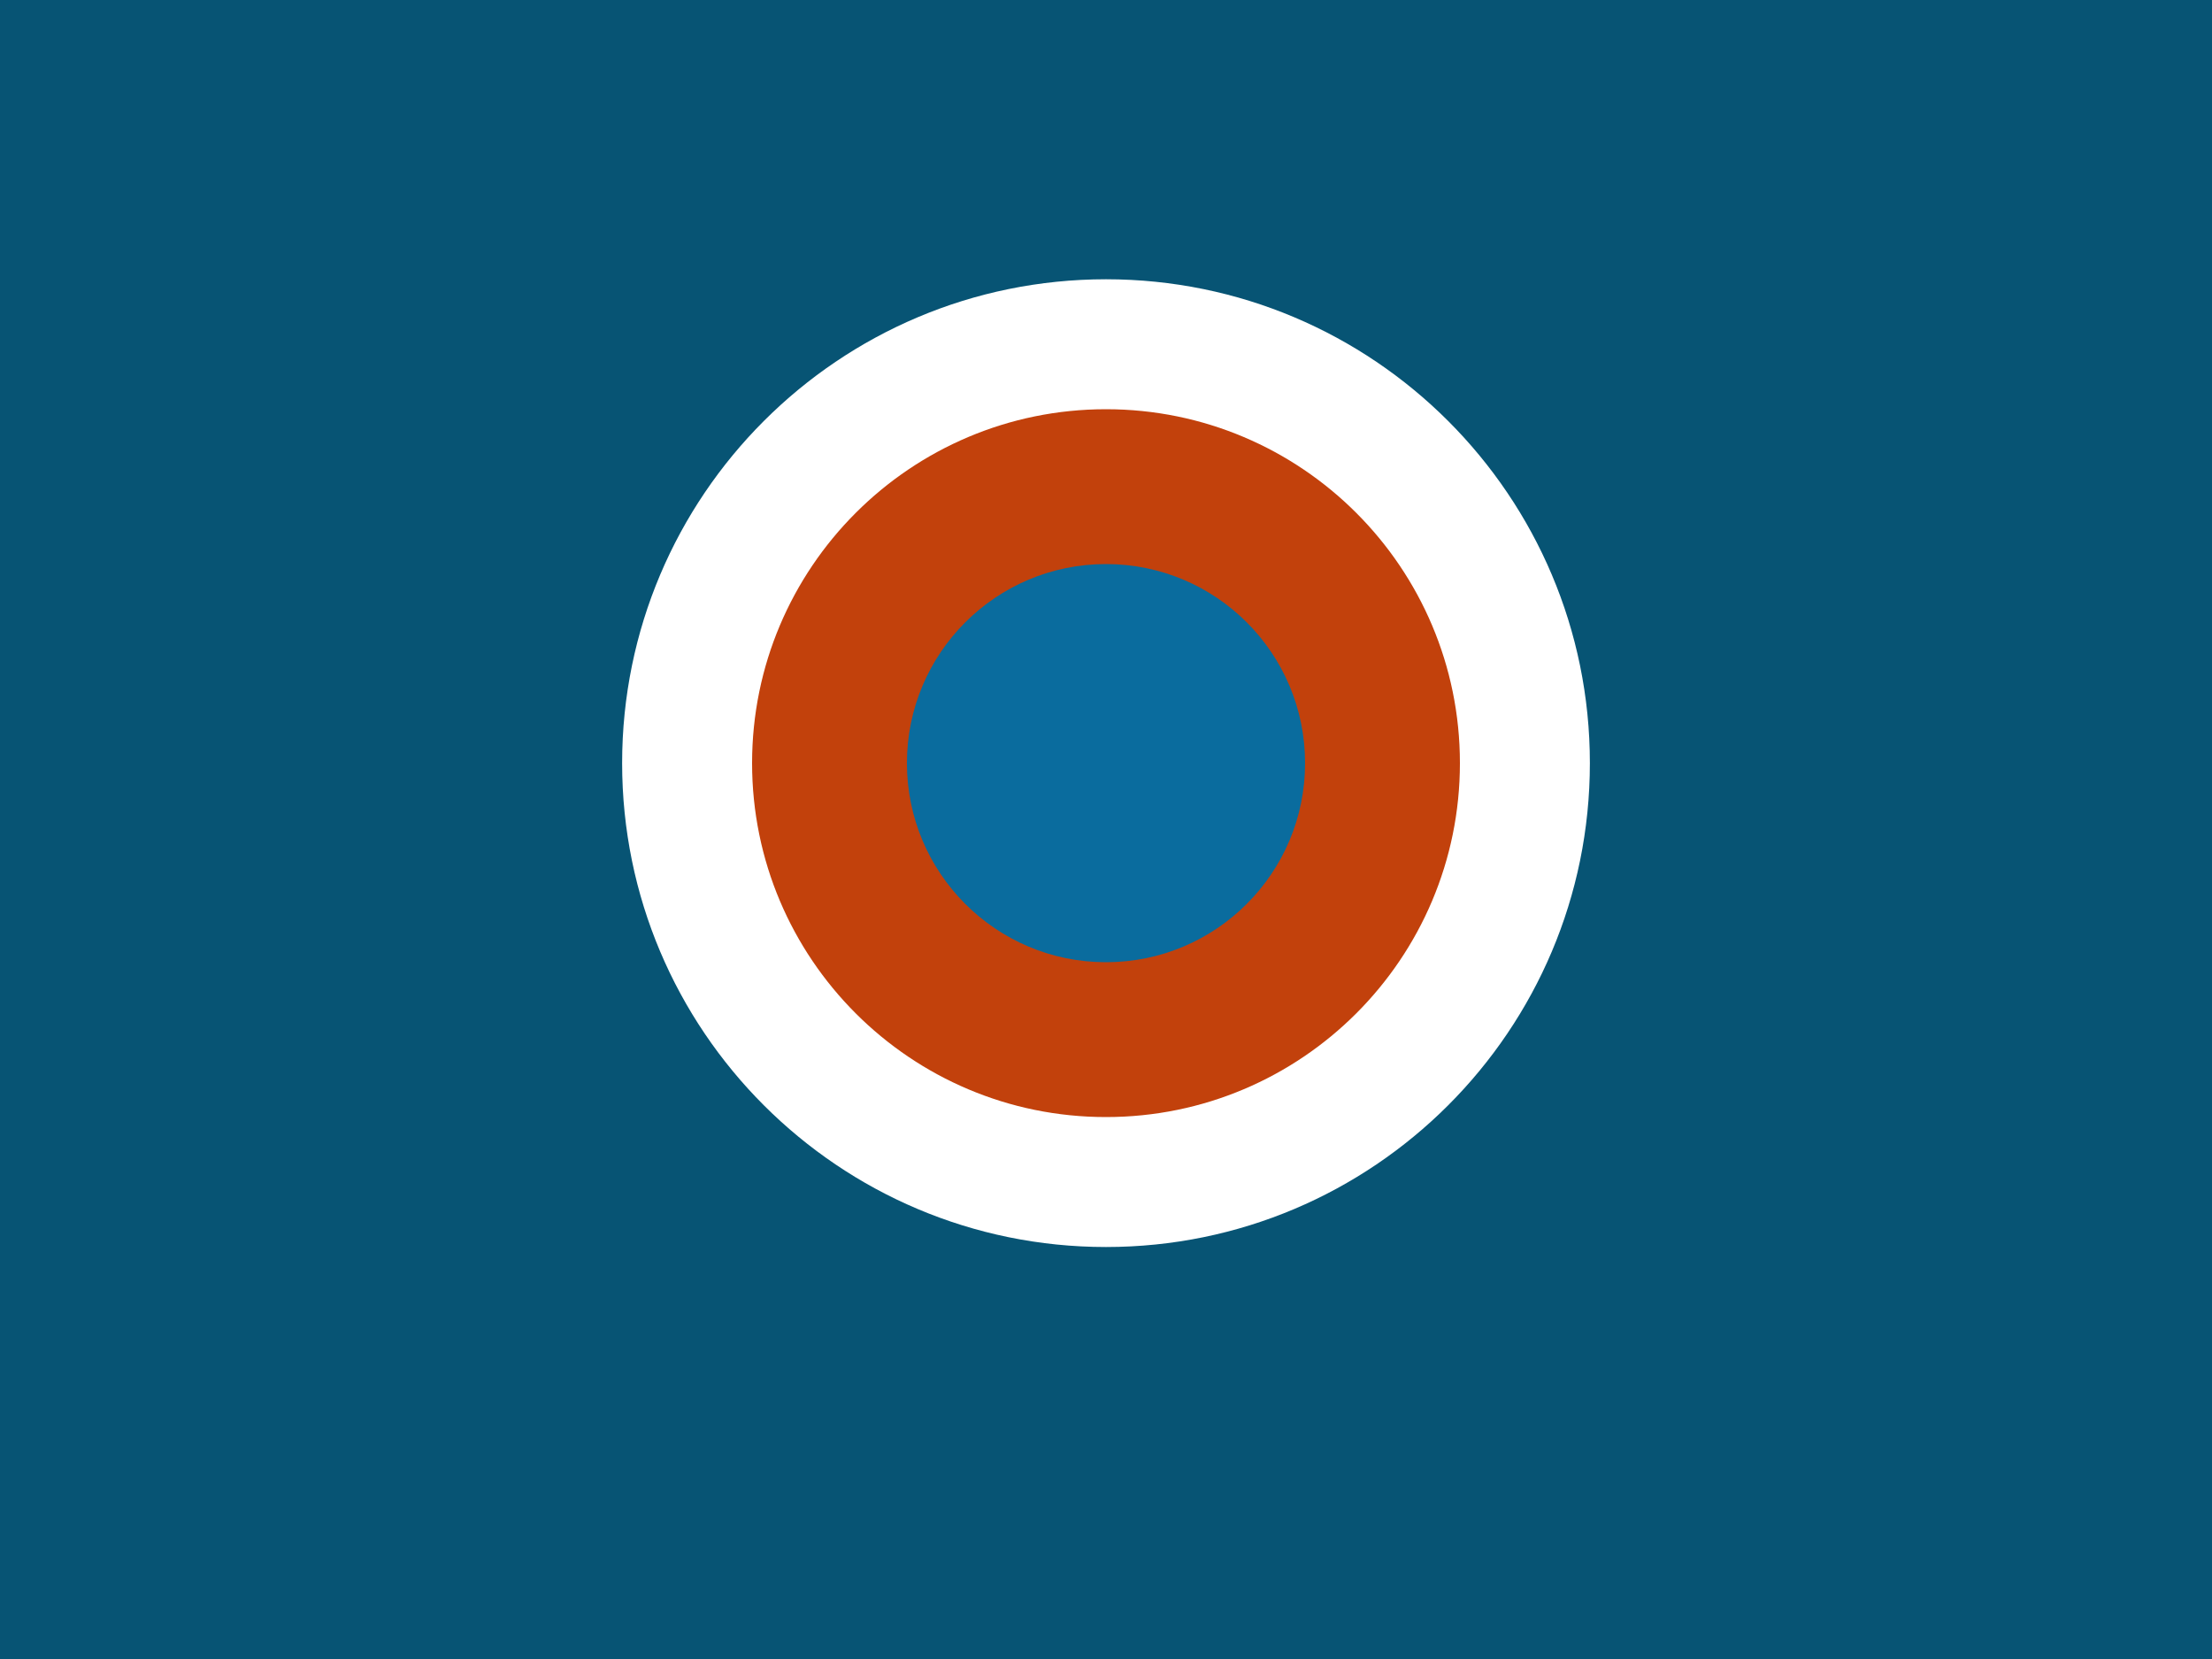
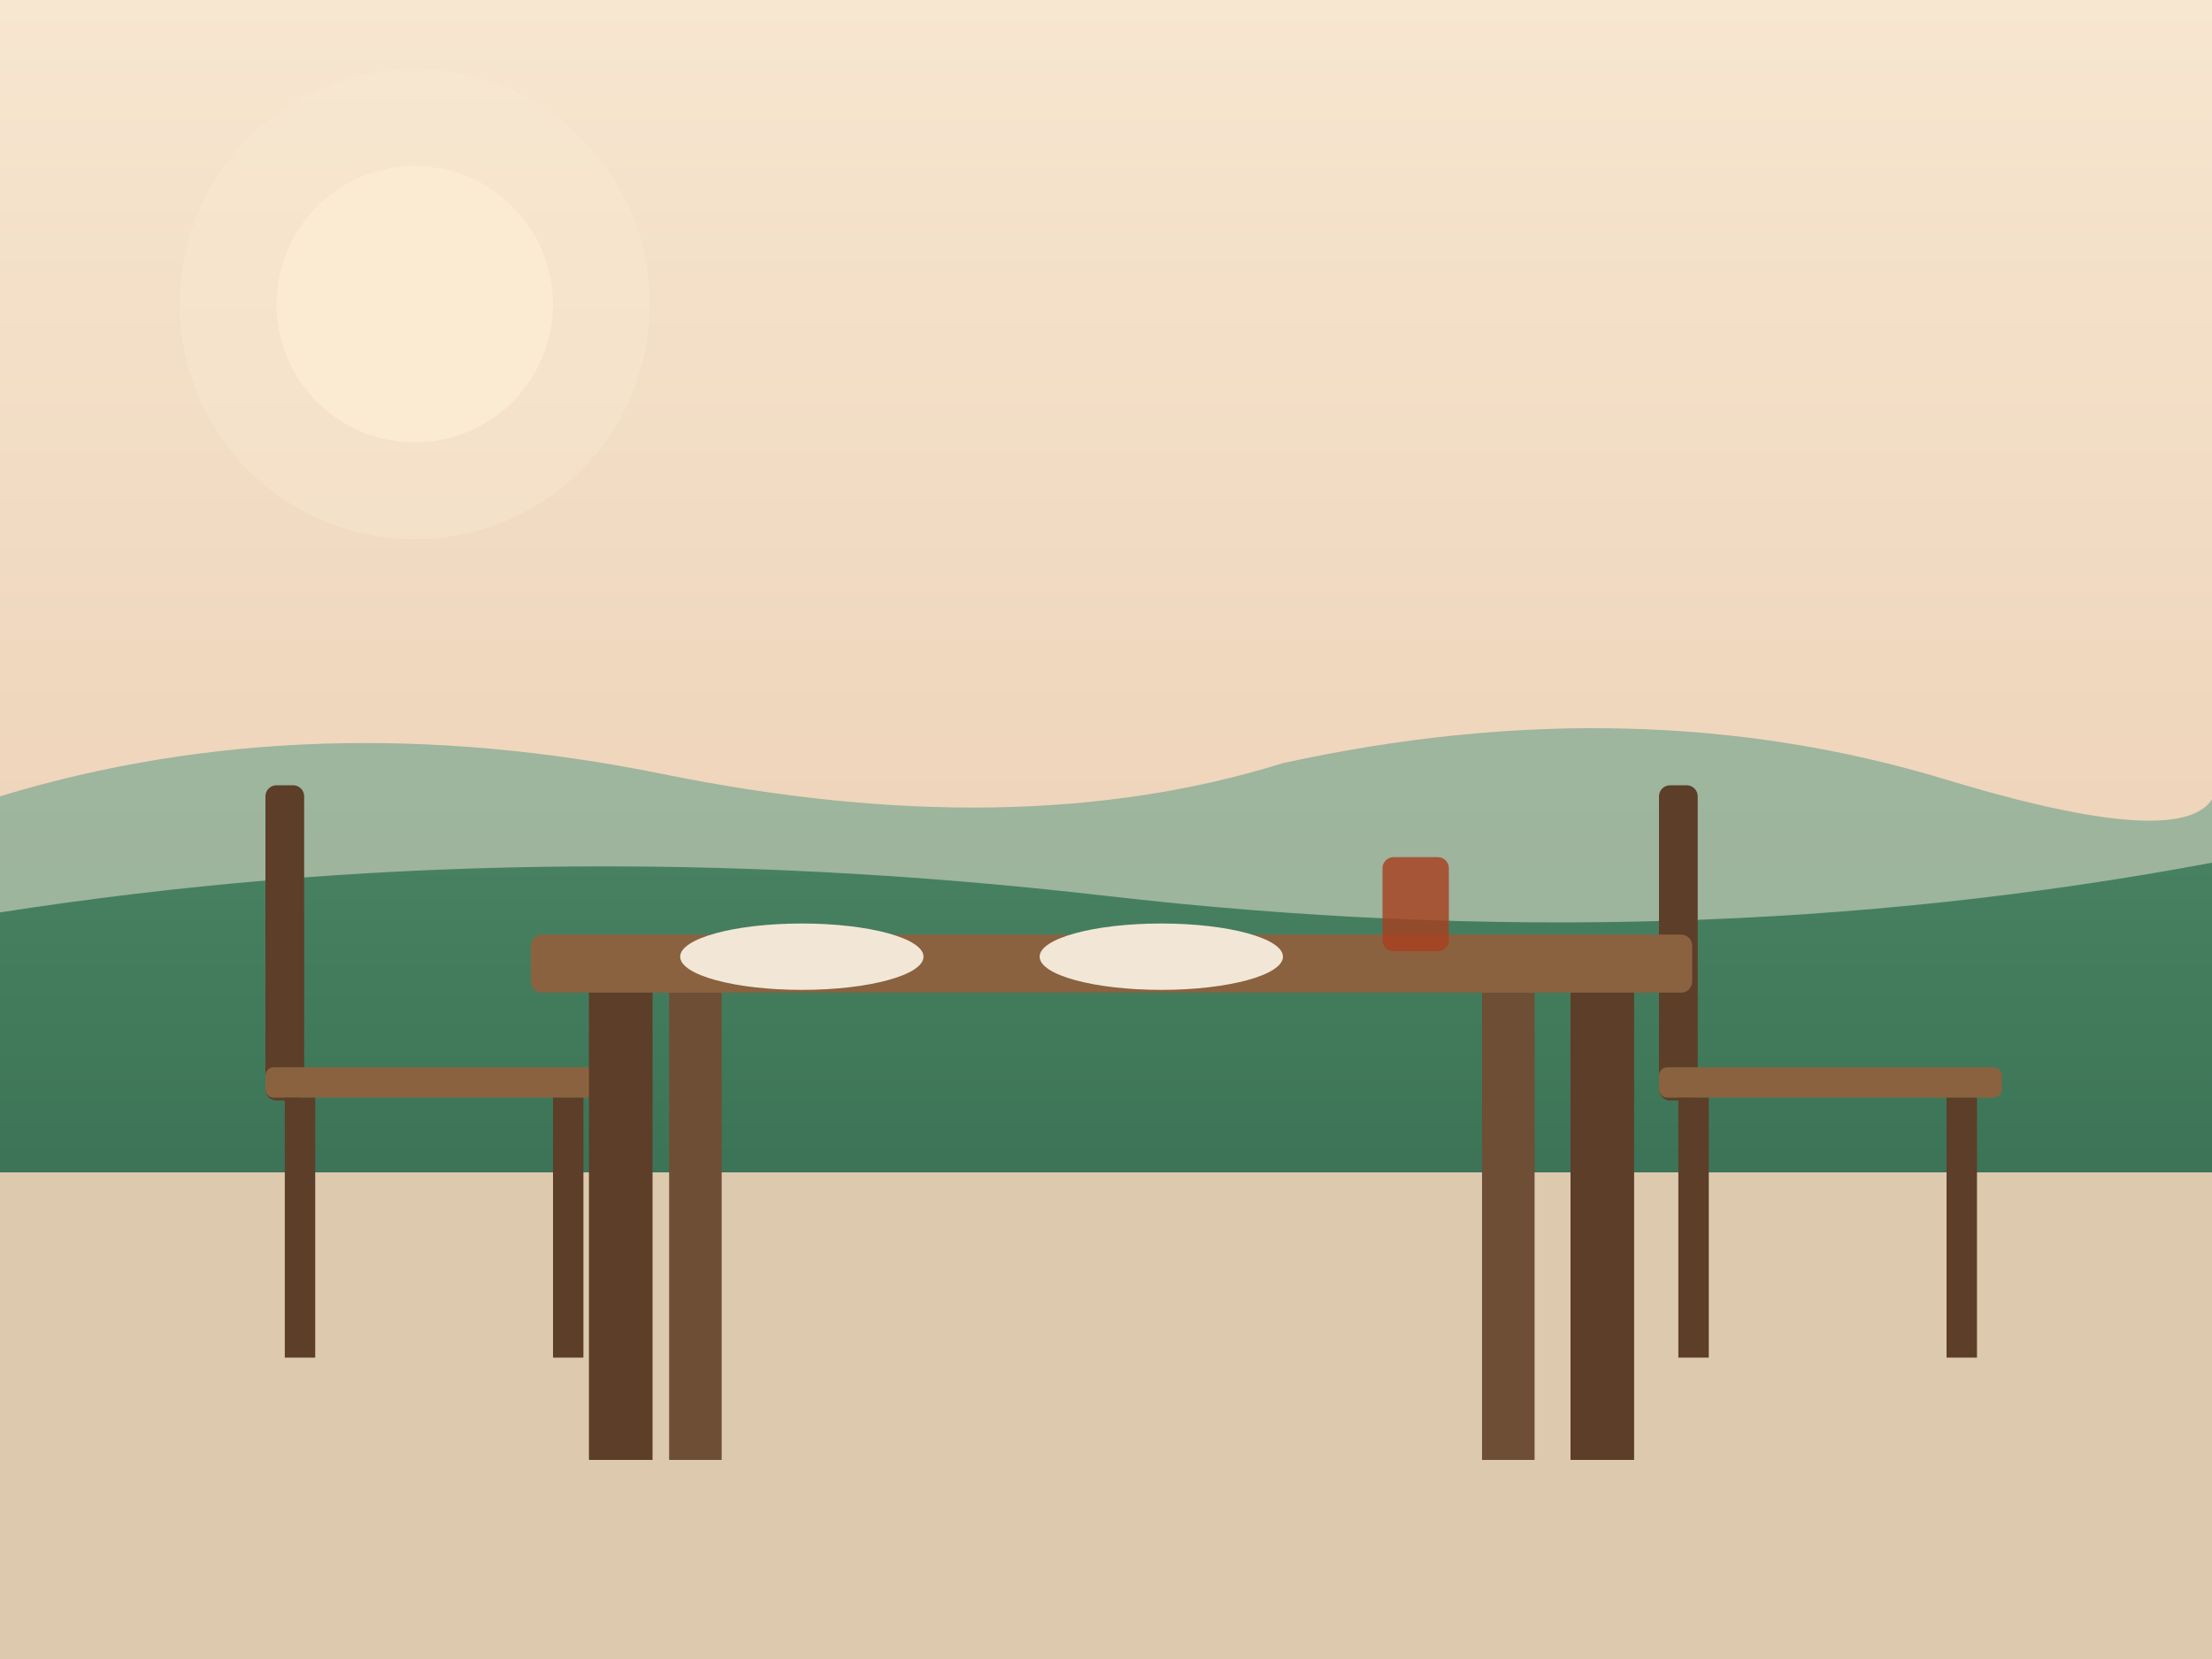
<svg xmlns="http://www.w3.org/2000/svg" viewBox="0 0 800 600" width="800" height="600" role="img" aria-label="Bàn ăn ngoài hiên">
-   <rect width="800" height="600" fill="#075474" />
-   <circle cx="400" cy="276" r="175" fill="#FFFFFF" />
-   <circle cx="400" cy="276" r="128" fill="#C2410C" />
-   <circle cx="400" cy="276" r="72" fill="#0A6C9E" />
+   <defs>
+     <linearGradient id="troi" x1="0" y1="0" x2="0" y2="1">
+       <stop offset="0" stop-color="#F7E6D0" />
+       <stop offset="1" stop-color="#E5C3A6" />
+     </linearGradient>
+     <linearGradient id="nuoc" x1="0" y1="0" x2="0" y2="1">
+       <stop offset="0" stop-color="#2E757A" />
+       <stop offset="1" stop-color="#12484F" />
+     </linearGradient>
+     <linearGradient id="co" x1="0" y1="0" x2="0" y2="1">
+       <stop offset="0" stop-color="#478161" />
+       <stop offset="1" stop-color="#2C5E46" />
+     </linearGradient>
+   </defs>
+   <rect width="800" height="600" fill="url(#troi)" />
+   <circle cx="150" cy="110" r="85" fill="#FAEBD2" opacity=".38" />
+   <circle cx="150" cy="110" r="50" fill="#FAEBD2" />
+   <path d="M0 288 Q112 254 240 280 T464 276 Q592 248 704 282 T800 272 L800 358 L0 358Z" fill="#89AC96" opacity=".8" />
+   <path d="M0 330 Q192 300 400 324 T800 312 L800 600 L0 600Z" fill="url(#co)" />
+   <rect y="424" width="800" height="176" fill="#DCC9AE" />
+   <rect x="96" y="284" width="14" height="114" rx="4" fill="#5C3E29" />
+   <rect x="96" y="386" width="124" height="11" rx="3" fill="#8A6240" />
+   <rect x="103" y="397" width="11" height="94" fill="#5C3E29" />
+   <rect x="200" y="397" width="11" height="94" fill="#5C3E29" />
+   <rect x="600" y="284" width="14" height="114" rx="4" fill="#5C3E29" />
+   <rect x="600" y="386" width="124" height="11" rx="3" fill="#8A6240" />
+   <rect x="607" y="397" width="11" height="94" fill="#5C3E29" />
+   <rect x="704" y="397" width="11" height="94" fill="#5C3E29" />
+   <rect x="242" y="359" width="19" height="169" fill="#6E4E34" />
+   <rect x="536" y="359" width="19" height="169" fill="#6E4E34" />
+   <rect x="192" y="338" width="420" height="21" rx="4" fill="#8A6240" />
+   <rect x="213" y="359" width="23" height="169" fill="#5C3E29" />
+   <rect x="568" y="359" width="23" height="169" fill="#5C3E29" />
+   <ellipse cx="290" cy="346" rx="44" ry="12" fill="#F2E7D6" />
+   <ellipse cx="420" cy="346" rx="44" ry="12" fill="#F2E7D6" />
+   <rect x="500" y="310" width="24" height="34" rx="4" fill="#A83E1E" opacity=".8" />
</svg>
